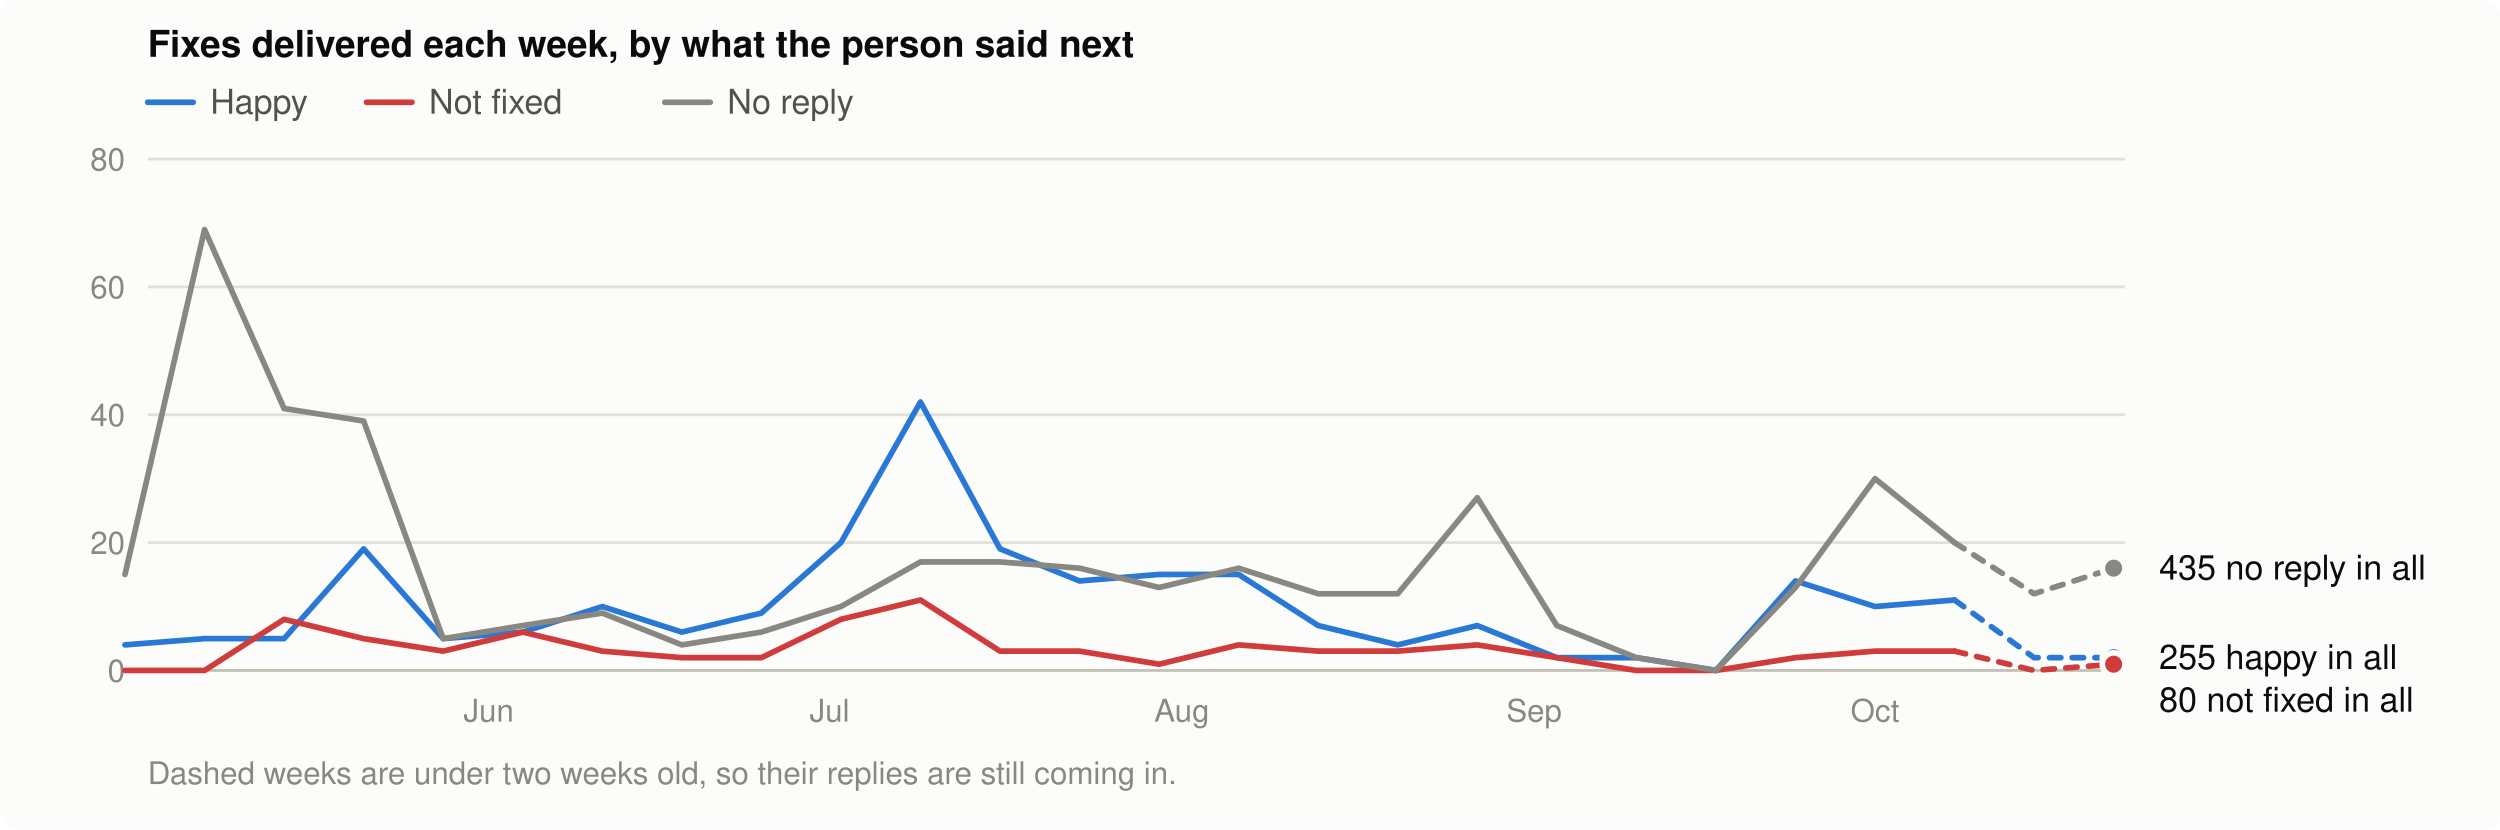
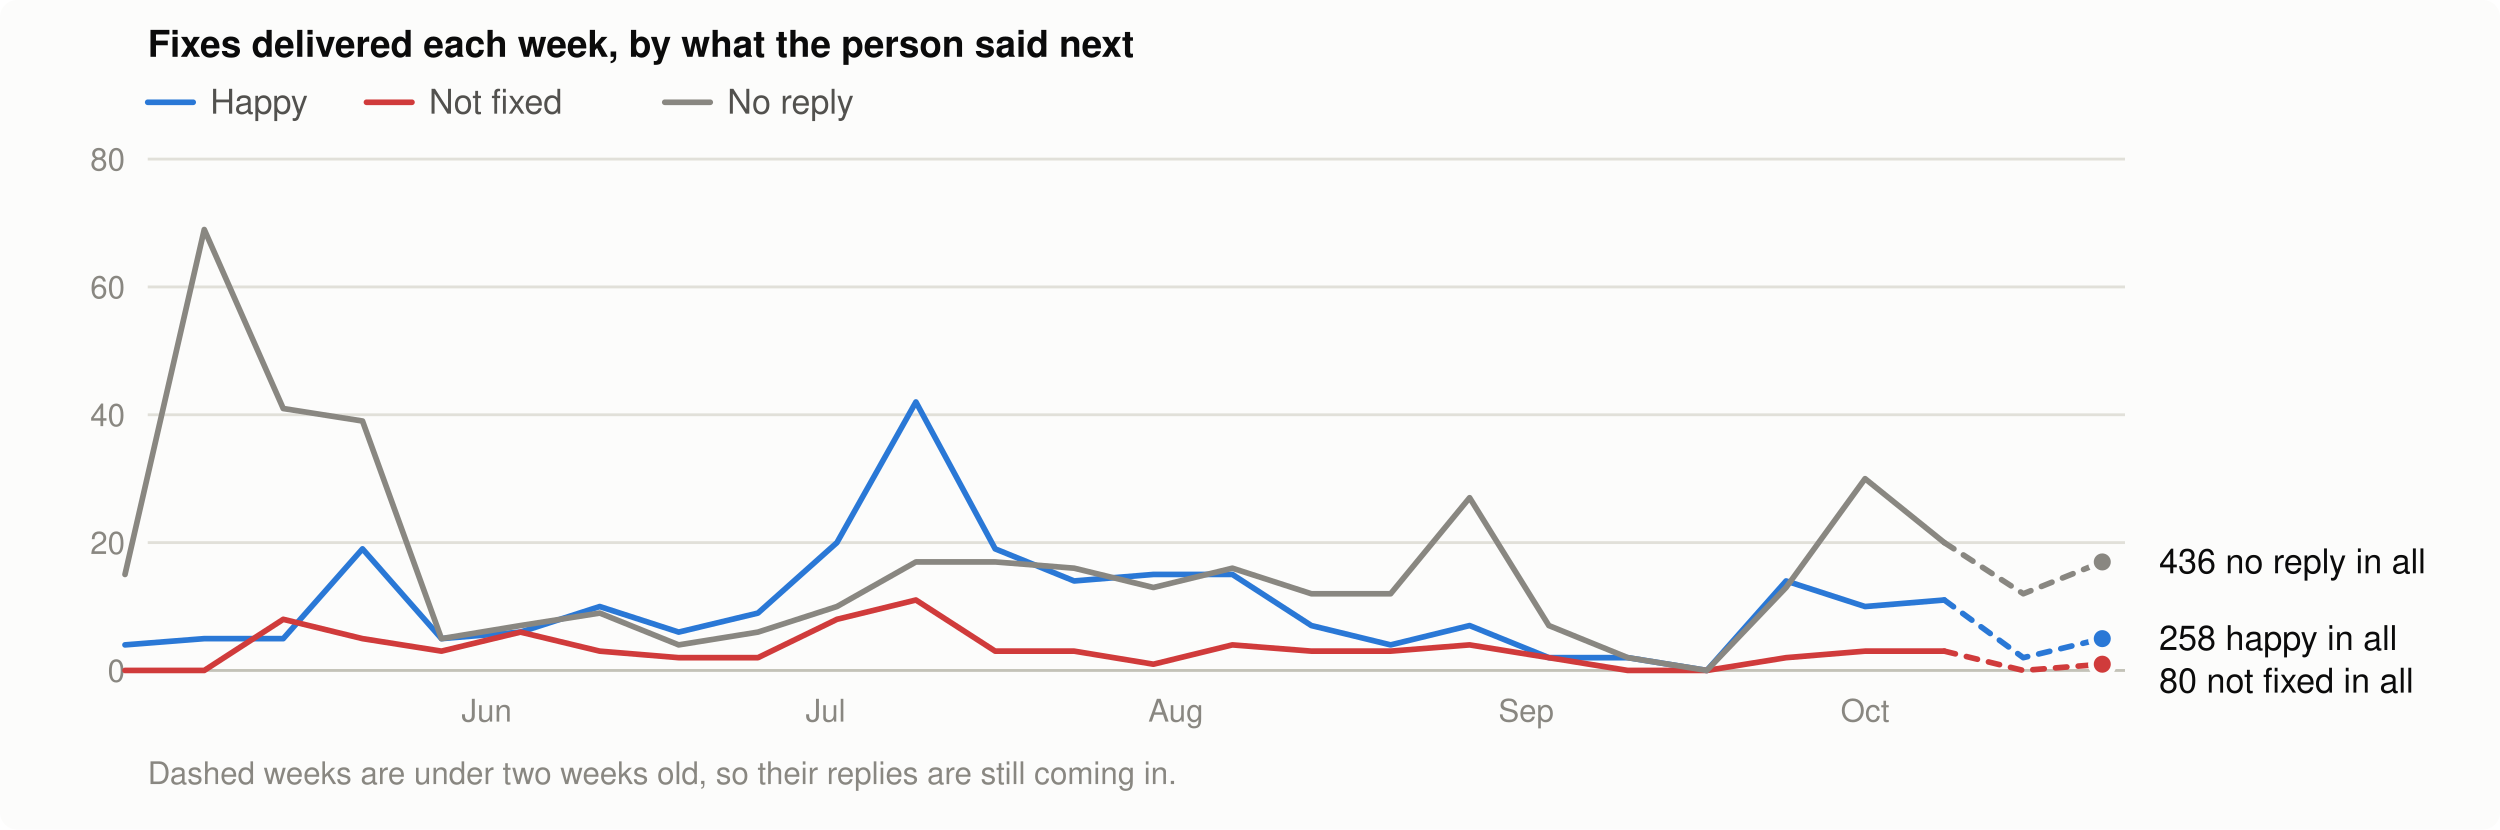
<svg xmlns="http://www.w3.org/2000/svg" width="880" height="292" viewBox="0 0 880 292" role="img" aria-labelledby="t d" font-family="-apple-system, BlinkMacSystemFont, 'Segoe UI', Helvetica, Arial, sans-serif">
  <rect width="100%" height="100%" rx="6" fill="#fcfcfb" />
  <text x="52.0" y="20.0" fill="#0b0b0b" font-size="13" font-weight="600" text-anchor="start">Fixes delivered each week, by what the person said next</text>
  <line x1="52" y1="36" x2="68" y2="36" stroke="#2a78d6" stroke-width="2" stroke-linecap="round" />
  <text x="74.0" y="40.0" fill="#52514e" font-size="12" font-weight="400" text-anchor="start">Happy</text>
  <line x1="129" y1="36" x2="145" y2="36" stroke="#d03b3b" stroke-width="2" stroke-linecap="round" />
  <text x="151.0" y="40.0" fill="#52514e" font-size="12" font-weight="400" text-anchor="start">Not fixed</text>
  <line x1="234" y1="36" x2="250" y2="36" stroke="#898781" stroke-width="2" stroke-linecap="round" />
  <text x="256.0" y="40.0" fill="#52514e" font-size="12" font-weight="400" text-anchor="start">No reply</text>
  <line x1="52" y1="236.0" x2="748" y2="236.0" stroke="#c3c2b7" stroke-width="1" />
  <text x="44.0" y="240.0" fill="#898781" font-size="11" font-weight="400" text-anchor="end">0</text>
  <line x1="52" y1="191.0" x2="748" y2="191.0" stroke="#e1e0d9" stroke-width="1" />
  <text x="44.0" y="195.0" fill="#898781" font-size="11" font-weight="400" text-anchor="end">20</text>
  <line x1="52" y1="146.0" x2="748" y2="146.0" stroke="#e1e0d9" stroke-width="1" />
  <text x="44.0" y="150.0" fill="#898781" font-size="11" font-weight="400" text-anchor="end">40</text>
  <line x1="52" y1="101.0" x2="748" y2="101.0" stroke="#e1e0d9" stroke-width="1" />
  <text x="44.0" y="105.0" fill="#898781" font-size="11" font-weight="400" text-anchor="end">60</text>
  <line x1="52" y1="56.0" x2="748" y2="56.0" stroke="#e1e0d9" stroke-width="1" />
  <text x="44.0" y="60.0" fill="#898781" font-size="11" font-weight="400" text-anchor="end">80</text>
-   <path d="M44.0,227.0 L72.0,224.8 L100.0,224.8 L128.0,193.2 L156.0,224.8 L184.0,222.5 L212.0,213.5 L240.0,222.5 L268.0,215.8 L296.0,191.0 L324.0,141.5 L352.0,193.2 L380.0,204.5 L408.0,202.2 L436.0,202.2 L464.0,220.2 L492.0,227.0 L520.0,220.2 L548.0,231.5 L576.0,231.5 L604.0,236.0 L632.0,204.5 L660.0,213.5 L688.0,211.2" fill="none" stroke="#2a78d6" stroke-width="2" stroke-linejoin="round" stroke-linecap="round" />
-   <path d="M688.0,211.2 L716.0,231.5 L744.0,231.5" fill="none" stroke="#2a78d6" stroke-width="2" stroke-linejoin="round" stroke-linecap="round" stroke-dasharray="4 4" />
-   <circle cx="744.0" cy="231.5" r="4" fill="#2a78d6" stroke="#fcfcfb" stroke-width="2" />
-   <path d="M44.0,236.0 L72.0,236.0 L100.0,218.0 L128.0,224.8 L156.0,229.2 L184.0,222.5 L212.0,229.2 L240.0,231.5 L268.0,231.5 L296.0,218.0 L324.0,211.2 L352.0,229.2 L380.0,229.2 L408.0,233.8 L436.0,227.0 L464.0,229.2 L492.0,229.2 L520.0,227.0 L548.0,231.5 L576.0,236.0 L604.0,236.0 L632.0,231.5 L660.0,229.2 L688.0,229.2" fill="none" stroke="#d03b3b" stroke-width="2" stroke-linejoin="round" stroke-linecap="round" />
-   <path d="M688.0,229.2 L716.0,236.0 L744.0,233.8" fill="none" stroke="#d03b3b" stroke-width="2" stroke-linejoin="round" stroke-linecap="round" stroke-dasharray="4 4" />
-   <circle cx="744.0" cy="233.8" r="4" fill="#d03b3b" stroke="#fcfcfb" stroke-width="2" />
-   <path d="M44.0,202.2 L72.0,80.8 L100.0,143.8 L128.0,148.2 L156.0,224.8 L184.0,220.2 L212.0,215.8 L240.0,227.0 L268.0,222.5 L296.0,213.5 L324.0,197.8 L352.0,197.8 L380.0,200.0 L408.0,206.8 L436.0,200.0 L464.0,209.0 L492.0,209.0 L520.0,175.2 L548.0,220.2 L576.0,231.5 L604.0,236.0 L632.0,206.8 L660.0,168.5 L688.0,191.0" fill="none" stroke="#898781" stroke-width="2" stroke-linejoin="round" stroke-linecap="round" />
-   <path d="M688.0,191.0 L716.0,209.0 L744.0,200.0" fill="none" stroke="#898781" stroke-width="2" stroke-linejoin="round" stroke-linecap="round" stroke-dasharray="4 4" />
-   <circle cx="744.0" cy="200.0" r="4" fill="#898781" stroke="#fcfcfb" stroke-width="2" />
-   <text x="760.0" y="204.0" fill="#0b0b0b" font-size="12" font-weight="400" text-anchor="start">435 no reply in all</text>
-   <text x="760.0" y="235.5" fill="#0b0b0b" font-size="12" font-weight="400" text-anchor="start">255 happy in all</text>
-   <text x="760.0" y="250.5" fill="#0b0b0b" font-size="12" font-weight="400" text-anchor="start">80 not fixed in all</text>
-   <text x="172.0" y="254.0" fill="#898781" font-size="11" font-weight="400" text-anchor="middle">Jun</text>
-   <text x="292.0" y="254.0" fill="#898781" font-size="11" font-weight="400" text-anchor="middle">Jul</text>
-   <text x="416.0" y="254.0" fill="#898781" font-size="11" font-weight="400" text-anchor="middle">Aug</text>
-   <text x="540.0" y="254.0" fill="#898781" font-size="11" font-weight="400" text-anchor="middle">Sep</text>
-   <text x="660.0" y="254.0" fill="#898781" font-size="11" font-weight="400" text-anchor="middle">Oct</text>
+   <path d="M44.0,227.0 L71.9,224.8 L99.7,224.8 L127.6,193.2 L155.4,224.8 L183.2,222.5 L211.1,213.5 L238.9,222.5 L266.8,215.8 L294.6,191.0 L322.4,141.5 L350.3,193.2 L378.1,204.5 L406.0,202.2 L433.8,202.2 L461.6,220.2 L489.5,227.0 L517.3,220.2 L545.2,231.5 L573.0,231.5 L600.8,236.0 L628.7,204.5 L656.5,213.5 L684.4,211.2" fill="none" stroke="#2a78d6" stroke-width="2" stroke-linejoin="round" stroke-linecap="round" />
+   <path d="M684.4,211.2 L712.2,231.5 L740.0,224.8" fill="none" stroke="#2a78d6" stroke-width="2" stroke-linejoin="round" stroke-linecap="round" stroke-dasharray="4 4" />
+   <circle cx="740.0" cy="224.8" r="4" fill="#2a78d6" stroke="#fcfcfb" stroke-width="2" />
+   <path d="M44.0,236.0 L71.9,236.0 L99.7,218.0 L127.6,224.8 L155.4,229.2 L183.2,222.5 L211.1,229.2 L238.9,231.5 L266.8,231.5 L294.6,218.0 L322.4,211.2 L350.3,229.2 L378.1,229.2 L406.0,233.8 L433.8,227.0 L461.6,229.2 L489.5,229.2 L517.3,227.0 L545.2,231.5 L573.0,236.0 L600.8,236.0 L628.7,231.5 L656.5,229.2 L684.4,229.2" fill="none" stroke="#d03b3b" stroke-width="2" stroke-linejoin="round" stroke-linecap="round" />
+   <path d="M684.4,229.2 L712.2,236.0 L740.0,233.8" fill="none" stroke="#d03b3b" stroke-width="2" stroke-linejoin="round" stroke-linecap="round" stroke-dasharray="4 4" />
+   <circle cx="740.0" cy="233.8" r="4" fill="#d03b3b" stroke="#fcfcfb" stroke-width="2" />
+   <path d="M44.0,202.2 L71.9,80.8 L99.7,143.8 L127.6,148.2 L155.4,224.8 L183.2,220.2 L211.1,215.8 L238.9,227.0 L266.8,222.5 L294.6,213.5 L322.4,197.8 L350.3,197.8 L378.1,200.0 L406.0,206.8 L433.8,200.0 L461.6,209.0 L489.5,209.0 L517.3,175.2 L545.2,220.2 L573.0,231.5 L600.8,236.0 L628.7,206.8 L656.5,168.5 L684.4,191.0" fill="none" stroke="#898781" stroke-width="2" stroke-linejoin="round" stroke-linecap="round" />
+   <path d="M684.4,191.0 L712.2,209.0 L740.0,197.8" fill="none" stroke="#898781" stroke-width="2" stroke-linejoin="round" stroke-linecap="round" stroke-dasharray="4 4" />
+   <circle cx="740.0" cy="197.8" r="4" fill="#898781" stroke="#fcfcfb" stroke-width="2" />
+   <text x="760.0" y="201.8" fill="#0b0b0b" font-size="12" font-weight="400" text-anchor="start">436 no reply in all</text>
+   <text x="760.0" y="228.8" fill="#0b0b0b" font-size="12" font-weight="400" text-anchor="start">258 happy in all</text>
+   <text x="760.0" y="243.8" fill="#0b0b0b" font-size="12" font-weight="400" text-anchor="start">80 not fixed in all</text>
+   <text x="171.3" y="254.0" fill="#898781" font-size="11" font-weight="400" text-anchor="middle">Jun</text>
+   <text x="290.6" y="254.0" fill="#898781" font-size="11" font-weight="400" text-anchor="middle">Jul</text>
+   <text x="413.9" y="254.0" fill="#898781" font-size="11" font-weight="400" text-anchor="middle">Aug</text>
+   <text x="537.2" y="254.0" fill="#898781" font-size="11" font-weight="400" text-anchor="middle">Sep</text>
+   <text x="656.5" y="254.0" fill="#898781" font-size="11" font-weight="400" text-anchor="middle">Oct</text>
  <text x="52.0" y="276.0" fill="#898781" font-size="11" font-weight="400" text-anchor="start">Dashed weeks are under two weeks old, so their replies are still coming in.</text>
</svg>
